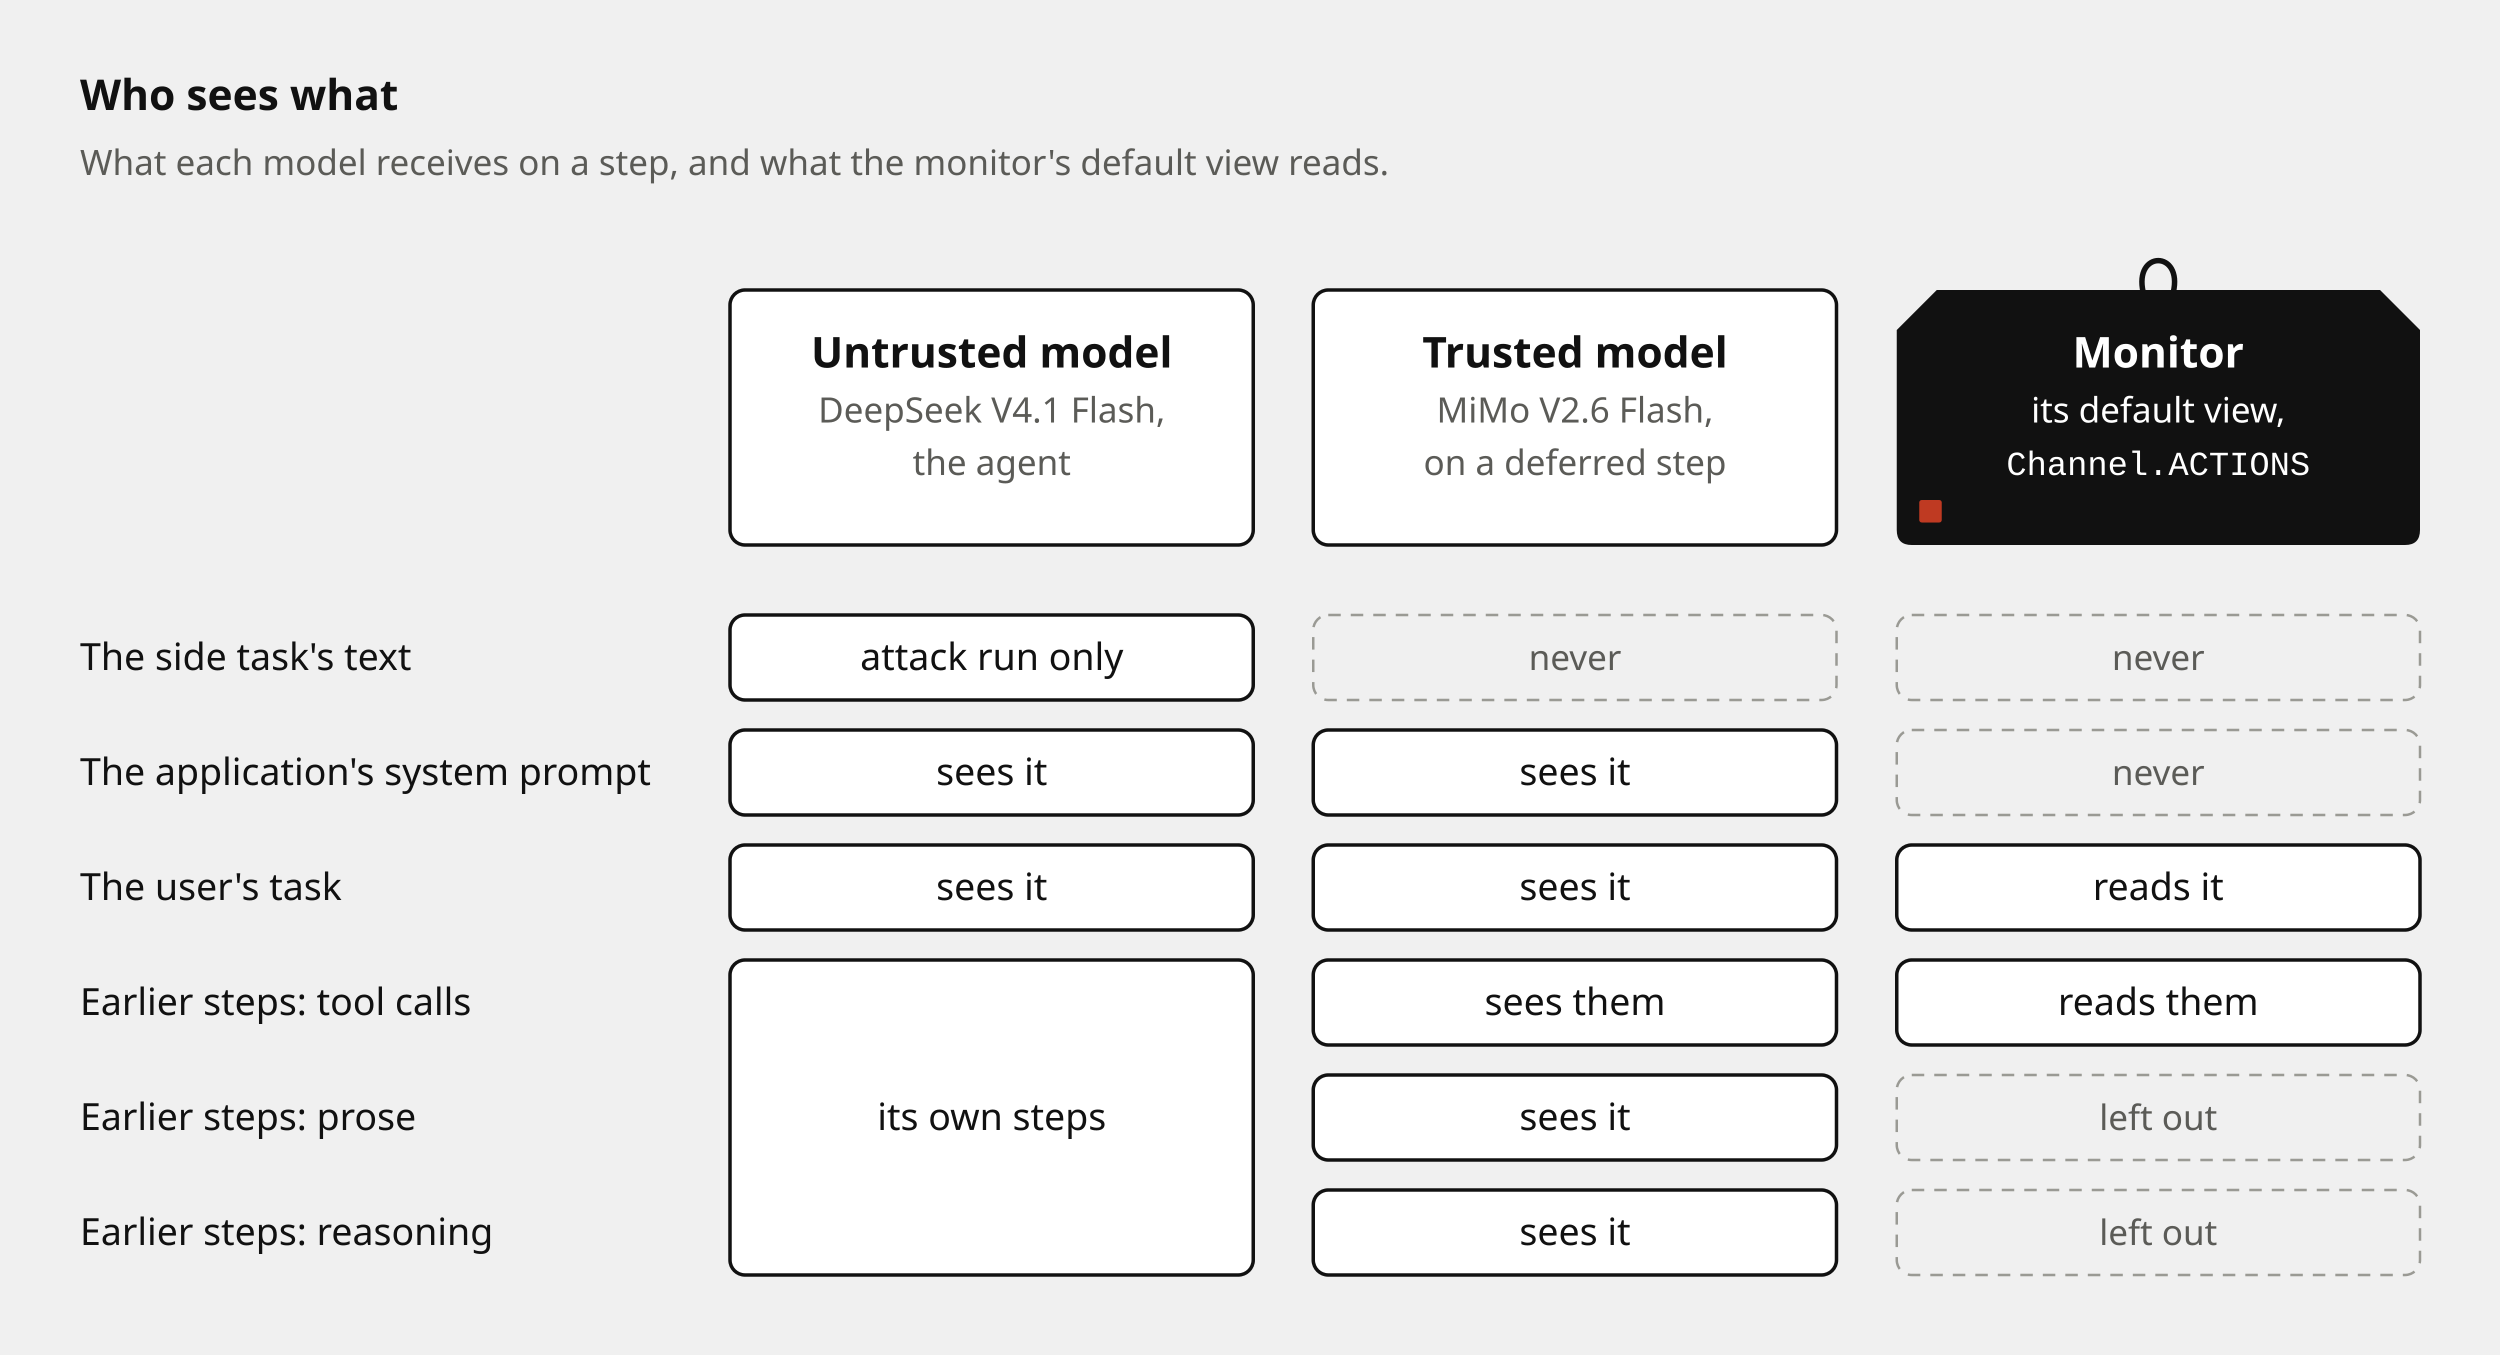
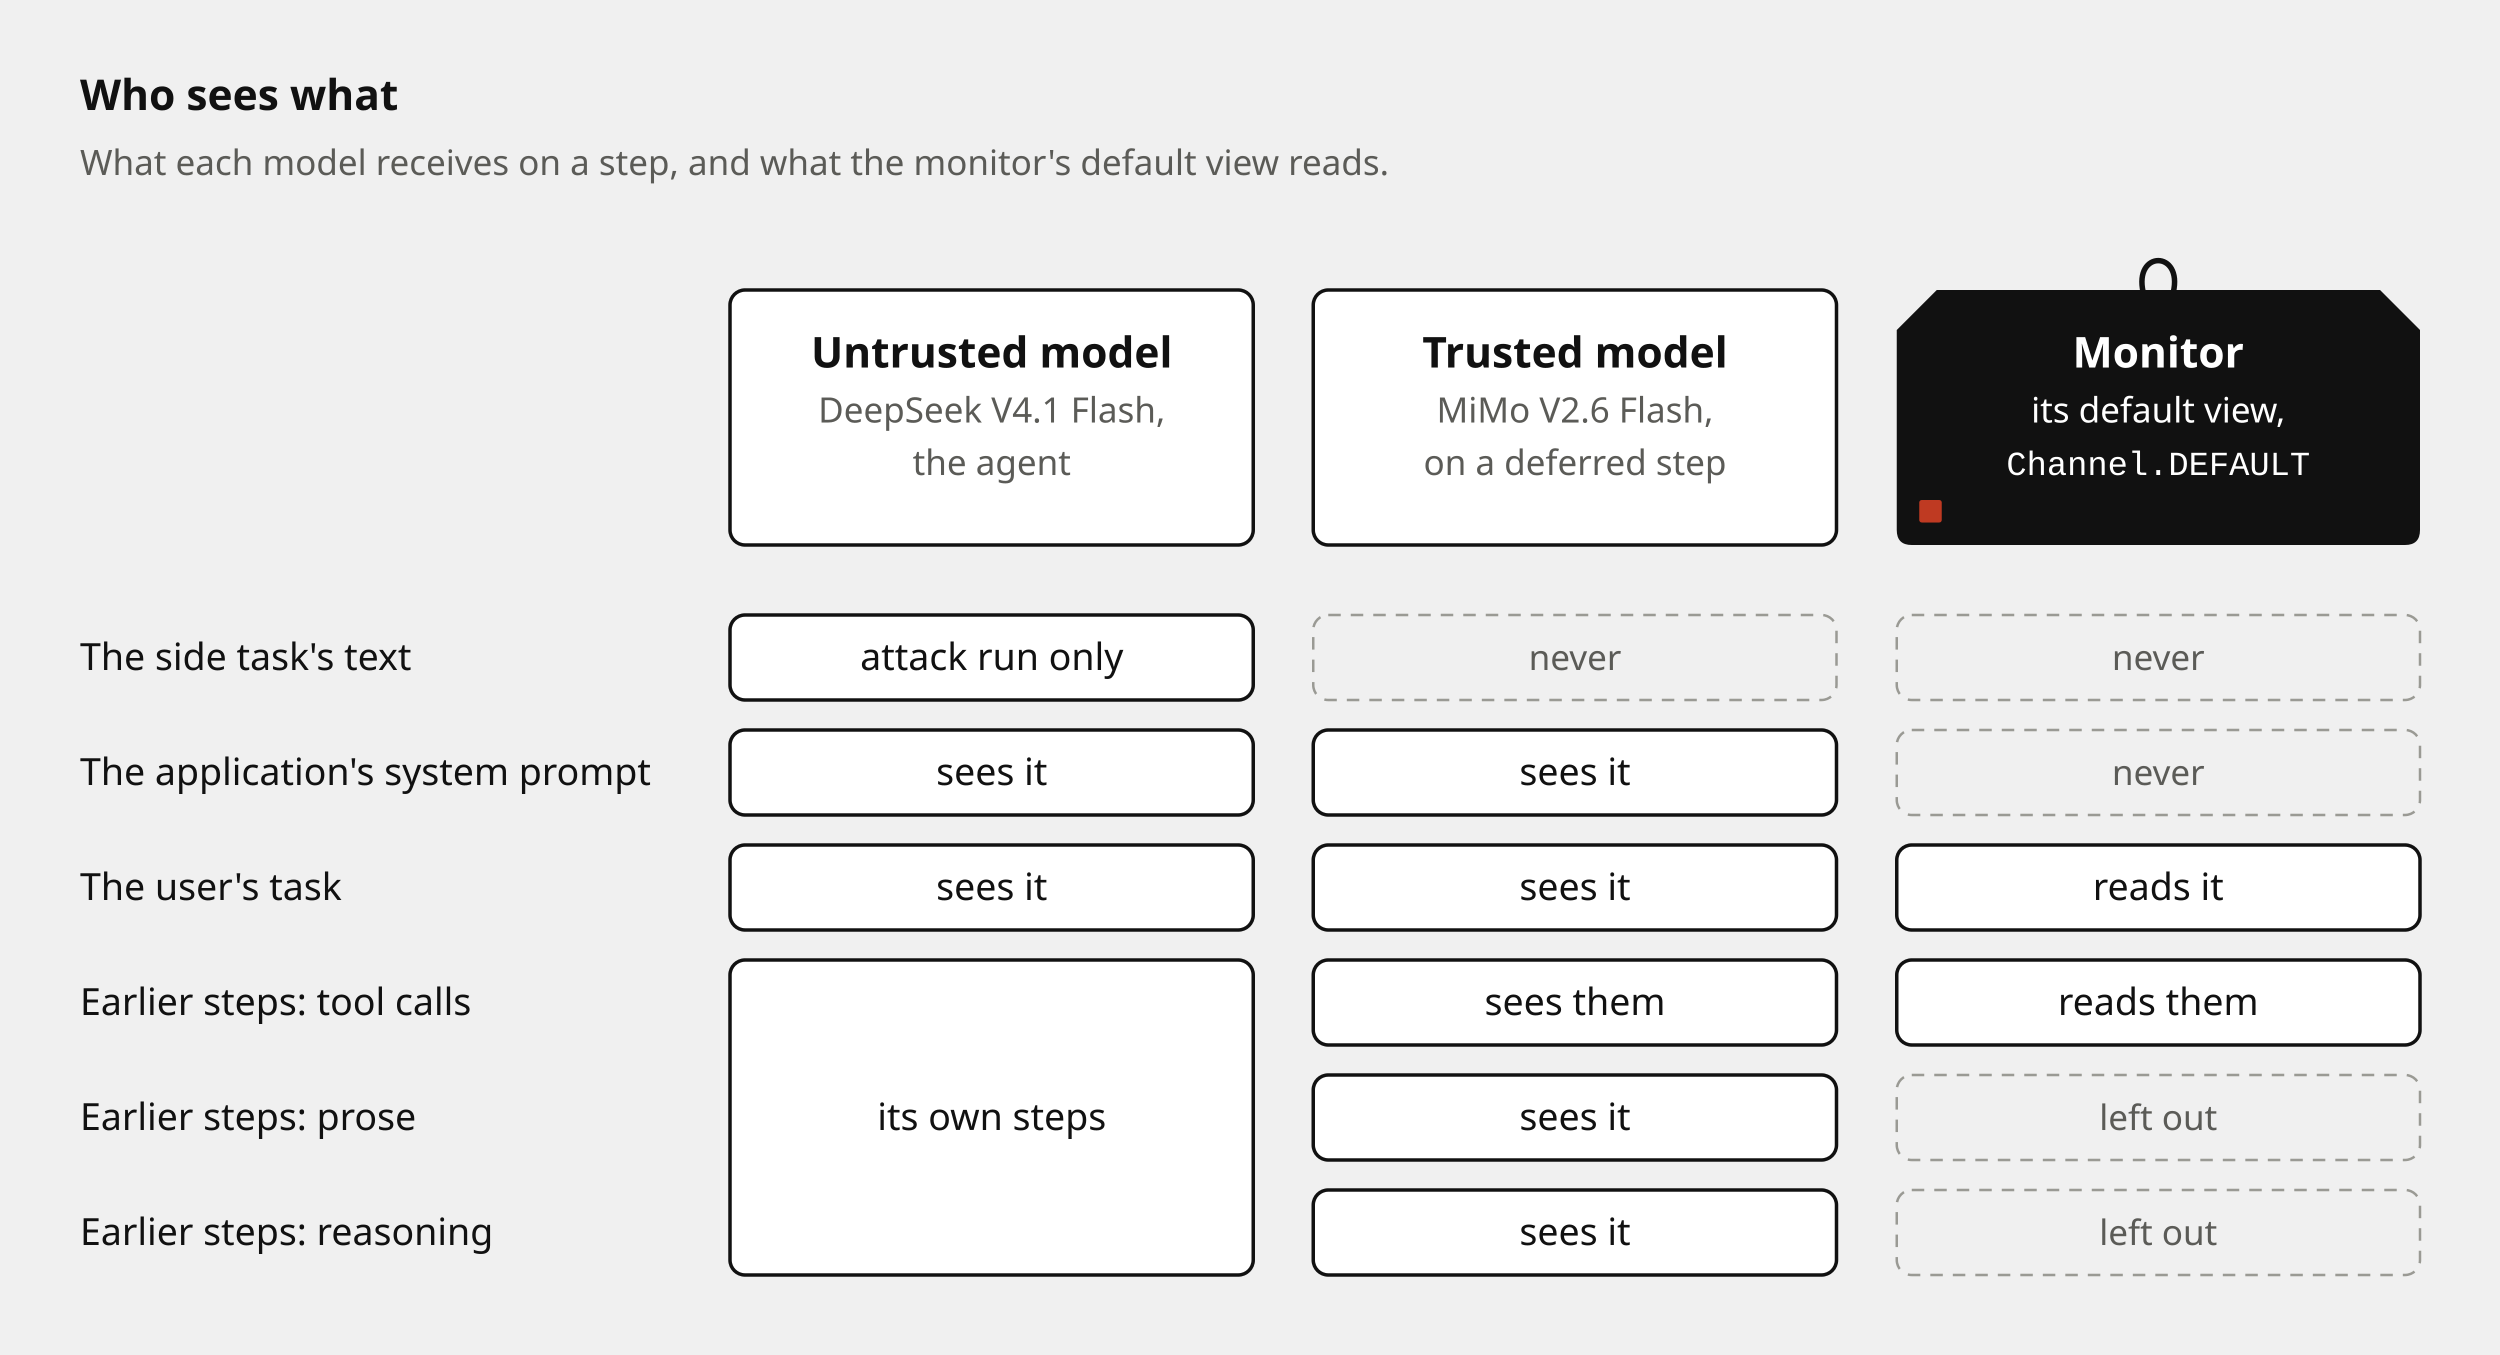
<svg xmlns="http://www.w3.org/2000/svg" width="1000" height="542" viewBox="0 0 1000 542" role="img" aria-labelledby="title desc">
  <style>
    svg { color-scheme: light; }
    text { font-family: -apple-system, BlinkMacSystemFont, "Segoe UI", "Noto Sans", "Noto Sans JP", Helvetica, Arial, sans-serif; font-size: 15px; fill: #111111; }
    .title { font-size: 17px; font-weight: 600; }
    .small { font-size: 14px; fill: #5B5B57; }
    .mono { font-family: ui-monospace, SFMono-Regular, "SF Mono", Menlo, Consolas, "Liberation Mono", monospace; font-size: 13.5px; }
    .soft { fill: #5B5B57; }
    .dashed { stroke-dasharray: 5 4; fill: none; stroke: #9A9A94; }
    .box { fill: #FFFFFF; stroke: #111111; stroke-width: 1.4; }
    .charm { fill: #111111; }
    .on-charm { fill: #FFFFFF; }
    .charm-cord { fill: none; stroke: #111111; stroke-width: 2.2; }
    .seal { fill: #BF3A22; }
    .allow { fill: #FFFFFF; stroke: #111111; stroke-width: 1.4; }
    .resample { fill: #F2F1EC; stroke: #111111; stroke-width: 1.4; }
    .defer { fill: #DCDBD4; stroke: #111111; stroke-width: 1.4; }
    .steer { fill: #3A3A38; stroke: #3A3A38; stroke-width: 1.4; }
    .on-steer { fill: #FFFFFF; }
    .halt { fill: #BF3A22; stroke: #BF3A22; stroke-width: 1.4; }
    .on-halt { fill: #FFFFFF; }
    .frame { fill: none; stroke: #9A9A94; stroke-width: 1.2; stroke-dasharray: 6 4; }
    .edge { fill: none; stroke: #2B2B2B; stroke-width: 1.5; }
    .loop { fill: none; stroke: #2B2B2B; stroke-width: 1.5; stroke-dasharray: 5 4; }
+     .bold { stroke-width: 2.75; }
+     .lifeline { fill: none; stroke: #5B5B57; stroke-width: 1.2; stroke-dasharray: 6 4; }
    .head { fill: #2B2B2B; }
    .brush { fill: #111111; }
  </style>
  <defs>
    <marker id="arrow" viewBox="0 0 10 10" refX="9" refY="5" markerWidth="9" markerHeight="9" markerUnits="userSpaceOnUse" orient="auto-start-reverse">
      <path d="M0,0 L10,5 L0,10 z" class="head" />
    </marker>
  </defs>
  <text x="32.0" y="44.0" text-anchor="start">
    <tspan class="title">Who sees what</tspan>
  </text>
  <text x="32.0" y="70.0" text-anchor="start" class="small">What each model receives on a step, and what the monitor's default view reads.</text>
  <rect class="box" x="292.0" y="116.0" width="209.3" height="102.0" rx="6" />
  <text x="396.7" y="147.0" text-anchor="middle" class="title">Untrusted model</text>
  <text x="396.7" y="169.0" text-anchor="middle" class="small">DeepSeek V4.1 Flash,</text>
  <text x="396.7" y="190.0" text-anchor="middle" class="small">the agent</text>
  <rect class="box" x="525.3" y="116.0" width="209.3" height="102.0" rx="6" />
  <text x="630.0" y="147.0" text-anchor="middle" class="title">Trusted model</text>
  <text x="630.0" y="169.0" text-anchor="middle" class="small">MiMo V2.6 Flash,</text>
  <text x="630.0" y="190.0" text-anchor="middle" class="small">on a deferred step</text>
  <path class="charm-cord" d="M857.3,117.0 C853.3,100.0 873.3,100.0 869.3,117.0" />
  <path class="charm" d="M774.7,116.0 H952.0 L968.0,132.0 V212.0 Q968.0,218.0 962.0,218.0 H764.7 Q758.7,218.0 758.7,212.0 V132.0 Z" />
  <rect class="seal" x="767.7" y="200.0" width="9" height="9" rx="1" />
  <text x="863.3" y="147.0" text-anchor="middle" class="title on-charm">Monitor</text>
  <text x="863.3" y="169.0" text-anchor="middle" class="small on-charm">its default view,</text>
  <text x="863.3" y="190.0" text-anchor="middle">
-     <tspan class="mono on-charm">Channel.ACTIONS</tspan>
+     <tspan class="mono on-charm">Channel.DEFAULT</tspan>
  </text>
  <text x="32.0" y="268.0" text-anchor="start" class="body">The side task's text</text>
  <rect class="box" x="292.0" y="246.0" width="209.3" height="34.0" rx="6" />
  <text x="396.7" y="268.0" text-anchor="middle" class="body">attack run only</text>
  <rect class="dashed" x="525.3" y="246.0" width="209.3" height="34.0" rx="6" />
  <text x="630.0" y="268.0" text-anchor="middle" class="small">never</text>
  <rect class="dashed" x="758.7" y="246.0" width="209.3" height="34.0" rx="6" />
  <text x="863.3" y="268.0" text-anchor="middle" class="small">never</text>
  <text x="32.0" y="314.0" text-anchor="start" class="body">The application's system prompt</text>
  <rect class="box" x="292.0" y="292.0" width="209.3" height="34.0" rx="6" />
  <text x="396.7" y="314.0" text-anchor="middle" class="body">sees it</text>
  <rect class="box" x="525.3" y="292.0" width="209.3" height="34.0" rx="6" />
  <text x="630.0" y="314.0" text-anchor="middle" class="body">sees it</text>
  <rect class="dashed" x="758.7" y="292.0" width="209.3" height="34.0" rx="6" />
  <text x="863.3" y="314.0" text-anchor="middle" class="small">never</text>
  <text x="32.0" y="360.0" text-anchor="start" class="body">The user's task</text>
  <rect class="box" x="292.0" y="338.0" width="209.3" height="34.0" rx="6" />
  <text x="396.7" y="360.0" text-anchor="middle" class="body">sees it</text>
  <rect class="box" x="525.3" y="338.0" width="209.3" height="34.0" rx="6" />
  <text x="630.0" y="360.0" text-anchor="middle" class="body">sees it</text>
  <rect class="box" x="758.7" y="338.0" width="209.3" height="34.0" rx="6" />
  <text x="863.3" y="360.0" text-anchor="middle" class="body">reads it</text>
  <text x="32.0" y="406.0" text-anchor="start" class="body">Earlier steps: tool calls</text>
  <rect class="box" x="525.3" y="384.0" width="209.3" height="34.0" rx="6" />
  <text x="630.0" y="406.0" text-anchor="middle" class="body">sees them</text>
  <rect class="box" x="758.7" y="384.0" width="209.3" height="34.0" rx="6" />
  <text x="863.3" y="406.0" text-anchor="middle" class="body">reads them</text>
  <text x="32.0" y="452.0" text-anchor="start" class="body">Earlier steps: prose</text>
  <rect class="box" x="525.3" y="430.0" width="209.3" height="34.0" rx="6" />
  <text x="630.0" y="452.0" text-anchor="middle" class="body">sees it</text>
  <rect class="dashed" x="758.7" y="430.0" width="209.3" height="34.0" rx="6" />
  <text x="863.3" y="452.0" text-anchor="middle" class="small">left out</text>
  <text x="32.0" y="498.0" text-anchor="start" class="body">Earlier steps: reasoning</text>
  <rect class="box" x="525.3" y="476.0" width="209.3" height="34.0" rx="6" />
  <text x="630.0" y="498.0" text-anchor="middle" class="body">sees it</text>
  <rect class="dashed" x="758.7" y="476.0" width="209.3" height="34.0" rx="6" />
  <text x="863.3" y="498.0" text-anchor="middle" class="small">left out</text>
  <rect class="box" x="292.0" y="384.0" width="209.3" height="126.0" rx="6" />
  <text x="396.7" y="452.0" text-anchor="middle" class="body">its own steps</text>
</svg>
